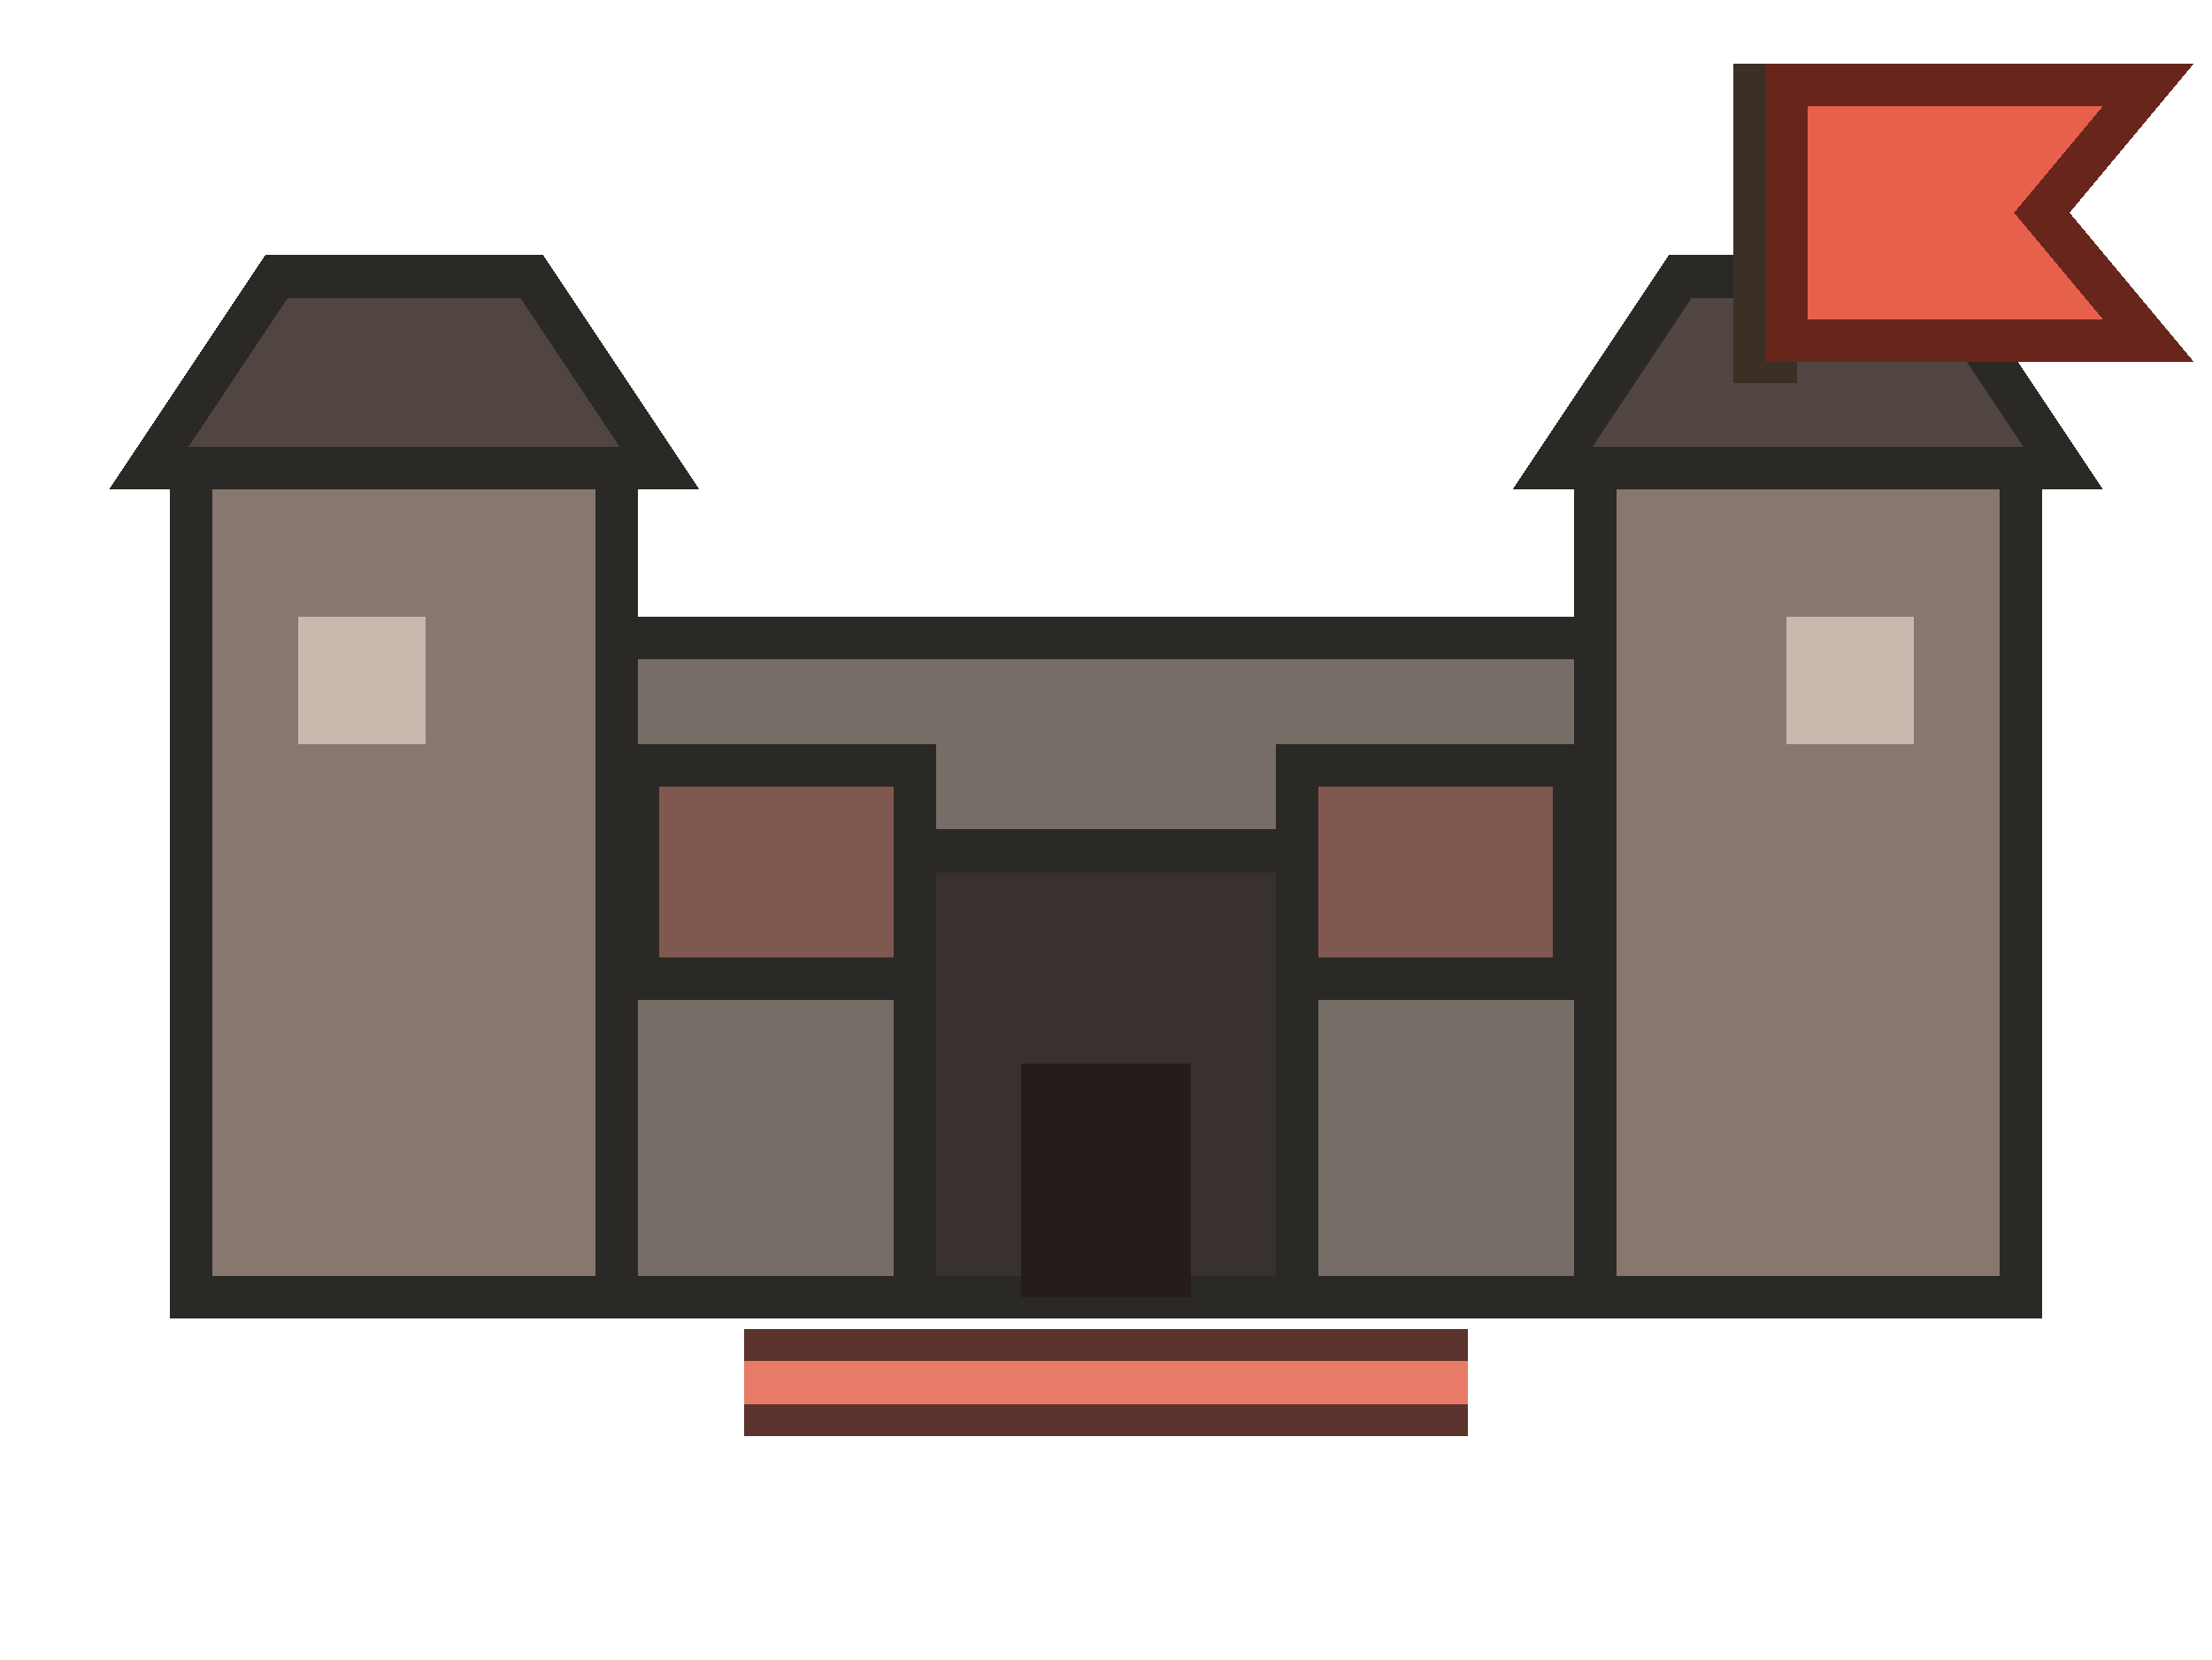
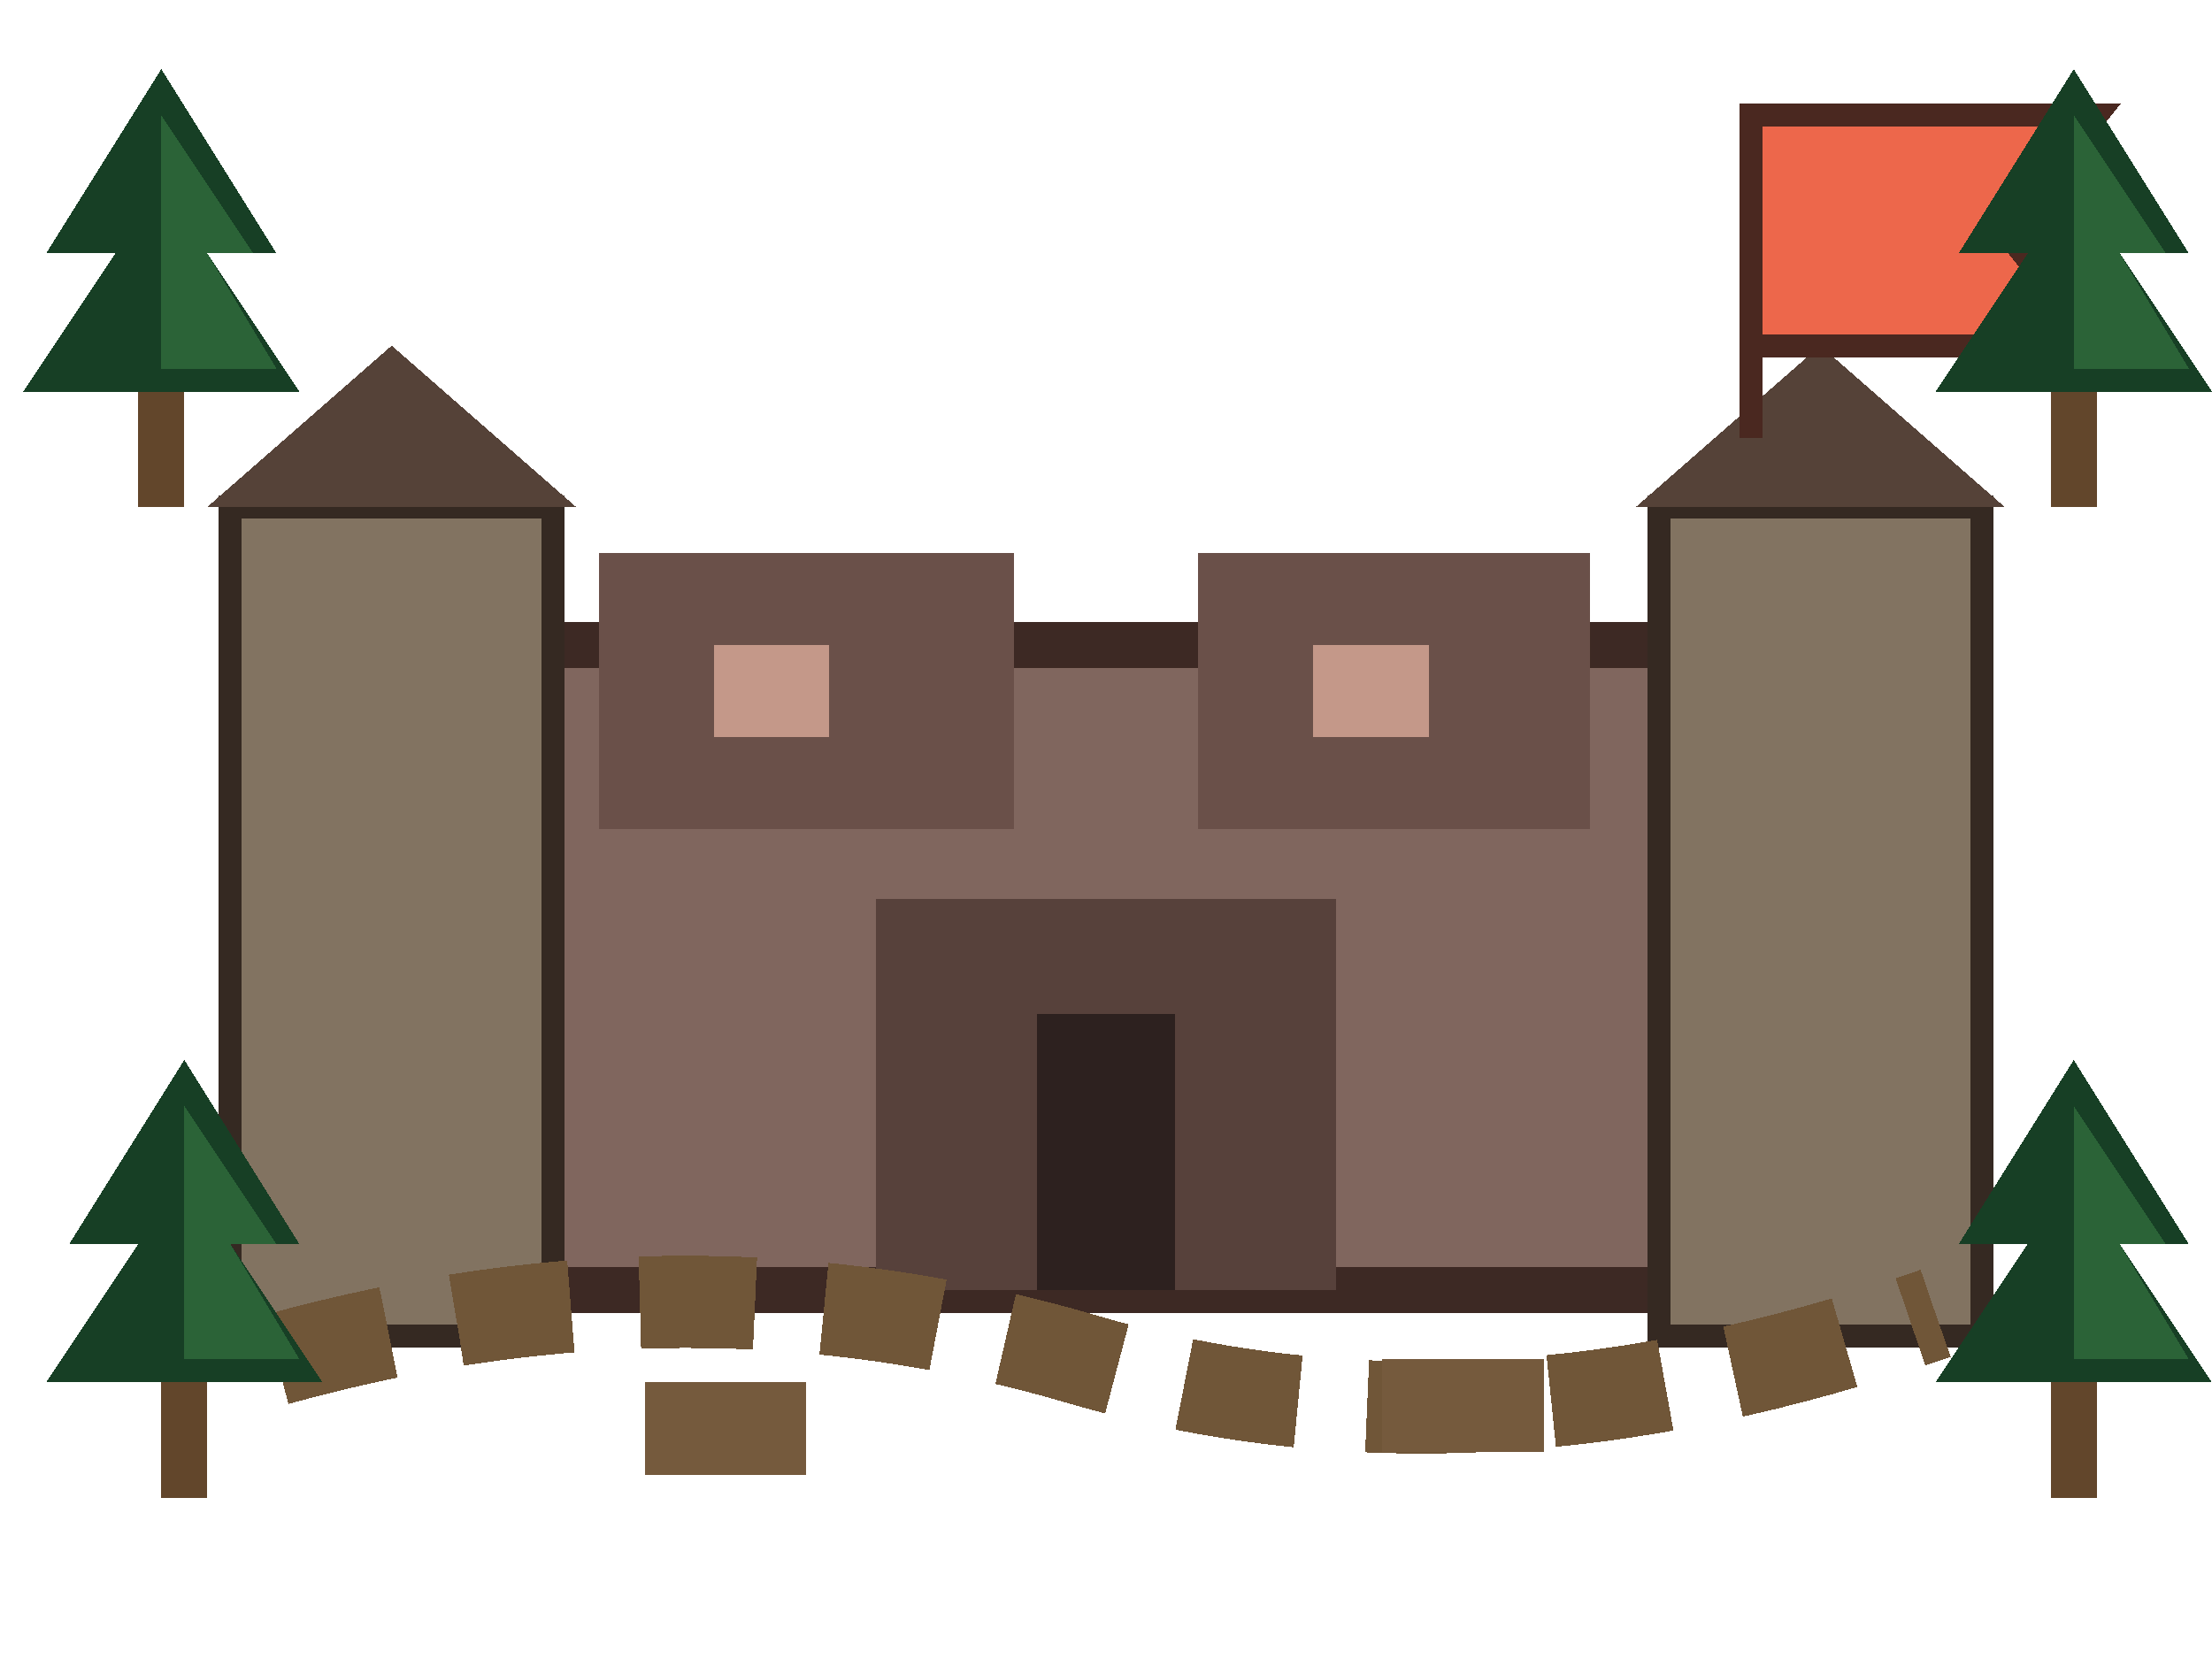
- <svg xmlns="http://www.w3.org/2000/svg" viewBox="0 0 104 78" shape-rendering="crispEdges">
-   <g stroke="#2b2925" stroke-width="2">
-     <rect x="18" y="30" width="68" height="31" fill="#766d67" />
-     <rect x="9" y="22" width="20" height="39" fill="#87776f" />
-     <rect x="75" y="22" width="20" height="39" fill="#87776f" />
-     <path d="M7 22h24l-6-9H13zM73 22h24l-6-9H79z" fill="#514541" />
-     <rect x="43" y="40" width="18" height="21" fill="#38312f" />
-     <rect x="30" y="36" width="13" height="10" fill="#80584f" />
-     <rect x="61" y="36" width="13" height="10" fill="#80584f" />
-   </g>
-   <g fill="#c8b9af">
-     <rect x="14" y="29" width="6" height="6" />
-     <rect x="84" y="29" width="6" height="6" />
-   </g>
-   <path d="M83 18V3" stroke="#3b3025" stroke-width="3" />
-   <path d="M84 4h17l-5 6 5 6H84z" fill="#e7604b" stroke="#68251c" stroke-width="2" />
-   <path d="M48 50h8v11h-8z" fill="#241d1c" />
-   <path d="M35 65h34" stroke="#5c322c" stroke-width="5" />
-   <path d="M35 65h34" stroke="#e77b68" stroke-width="2" />
+ <svg xmlns="http://www.w3.org/2000/svg" viewBox="0 0 96 72" shape-rendering="crispEdges">
+   <defs>
+     <g id="pine">
+       <rect x="5" y="14" width="2" height="6" fill="#62462b" />
+       <path d="M6 1 L1 9 H4 L0 15 H12 L8 9 H11 Z" fill="#173f25" />
+       <path d="M6 3 V14 H11 L8 9 H10 Z" fill="#2b6337" />
+     </g>
+   </defs>
+   <rect x="16" y="28" width="64" height="28" fill="#80665e" stroke="#3d2924" stroke-width="2" />
+   <rect x="10" y="22" width="14" height="36" fill="#827361" stroke="#352922" stroke-width="1" />
+   <rect x="72" y="22" width="14" height="36" fill="#827361" stroke="#352922" stroke-width="1" />
+   <path d="M9 22 H25 L17 15 Z M71 22 H87 L79 15 Z" fill="#554238" />
+   <rect x="38" y="39" width="20" height="17" fill="#57413b" />
+   <rect x="45" y="44" width="6" height="12" fill="#2d211f" />
+   <rect x="26" y="24" width="18" height="12" fill="#6a5049" />
+   <rect x="52" y="24" width="17" height="12" fill="#6a5049" />
+   <rect x="31" y="28" width="5" height="4" fill="#c49889" />
+   <rect x="57" y="28" width="5" height="4" fill="#c49889" />
+   <path d="M76 19 V5 H91 L87 10 L91 15 H76 Z" fill="#ed674b" stroke="#4a2820" stroke-width="1" />
+   <path d="M12 59 Q30 54 47 59 T84 57" fill="none" stroke="#705638" stroke-width="4" stroke-dasharray="5 3" />
+   <rect x="28" y="60" width="7" height="4" fill="#755a3d" />
+   <rect x="60" y="59" width="7" height="4" fill="#755a3d" />
+   <use href="#pine" x="1" y="2" />
+   <use href="#pine" x="84" y="2" />
+   <use href="#pine" x="2" y="45" />
+   <use href="#pine" x="84" y="45" />
</svg>
